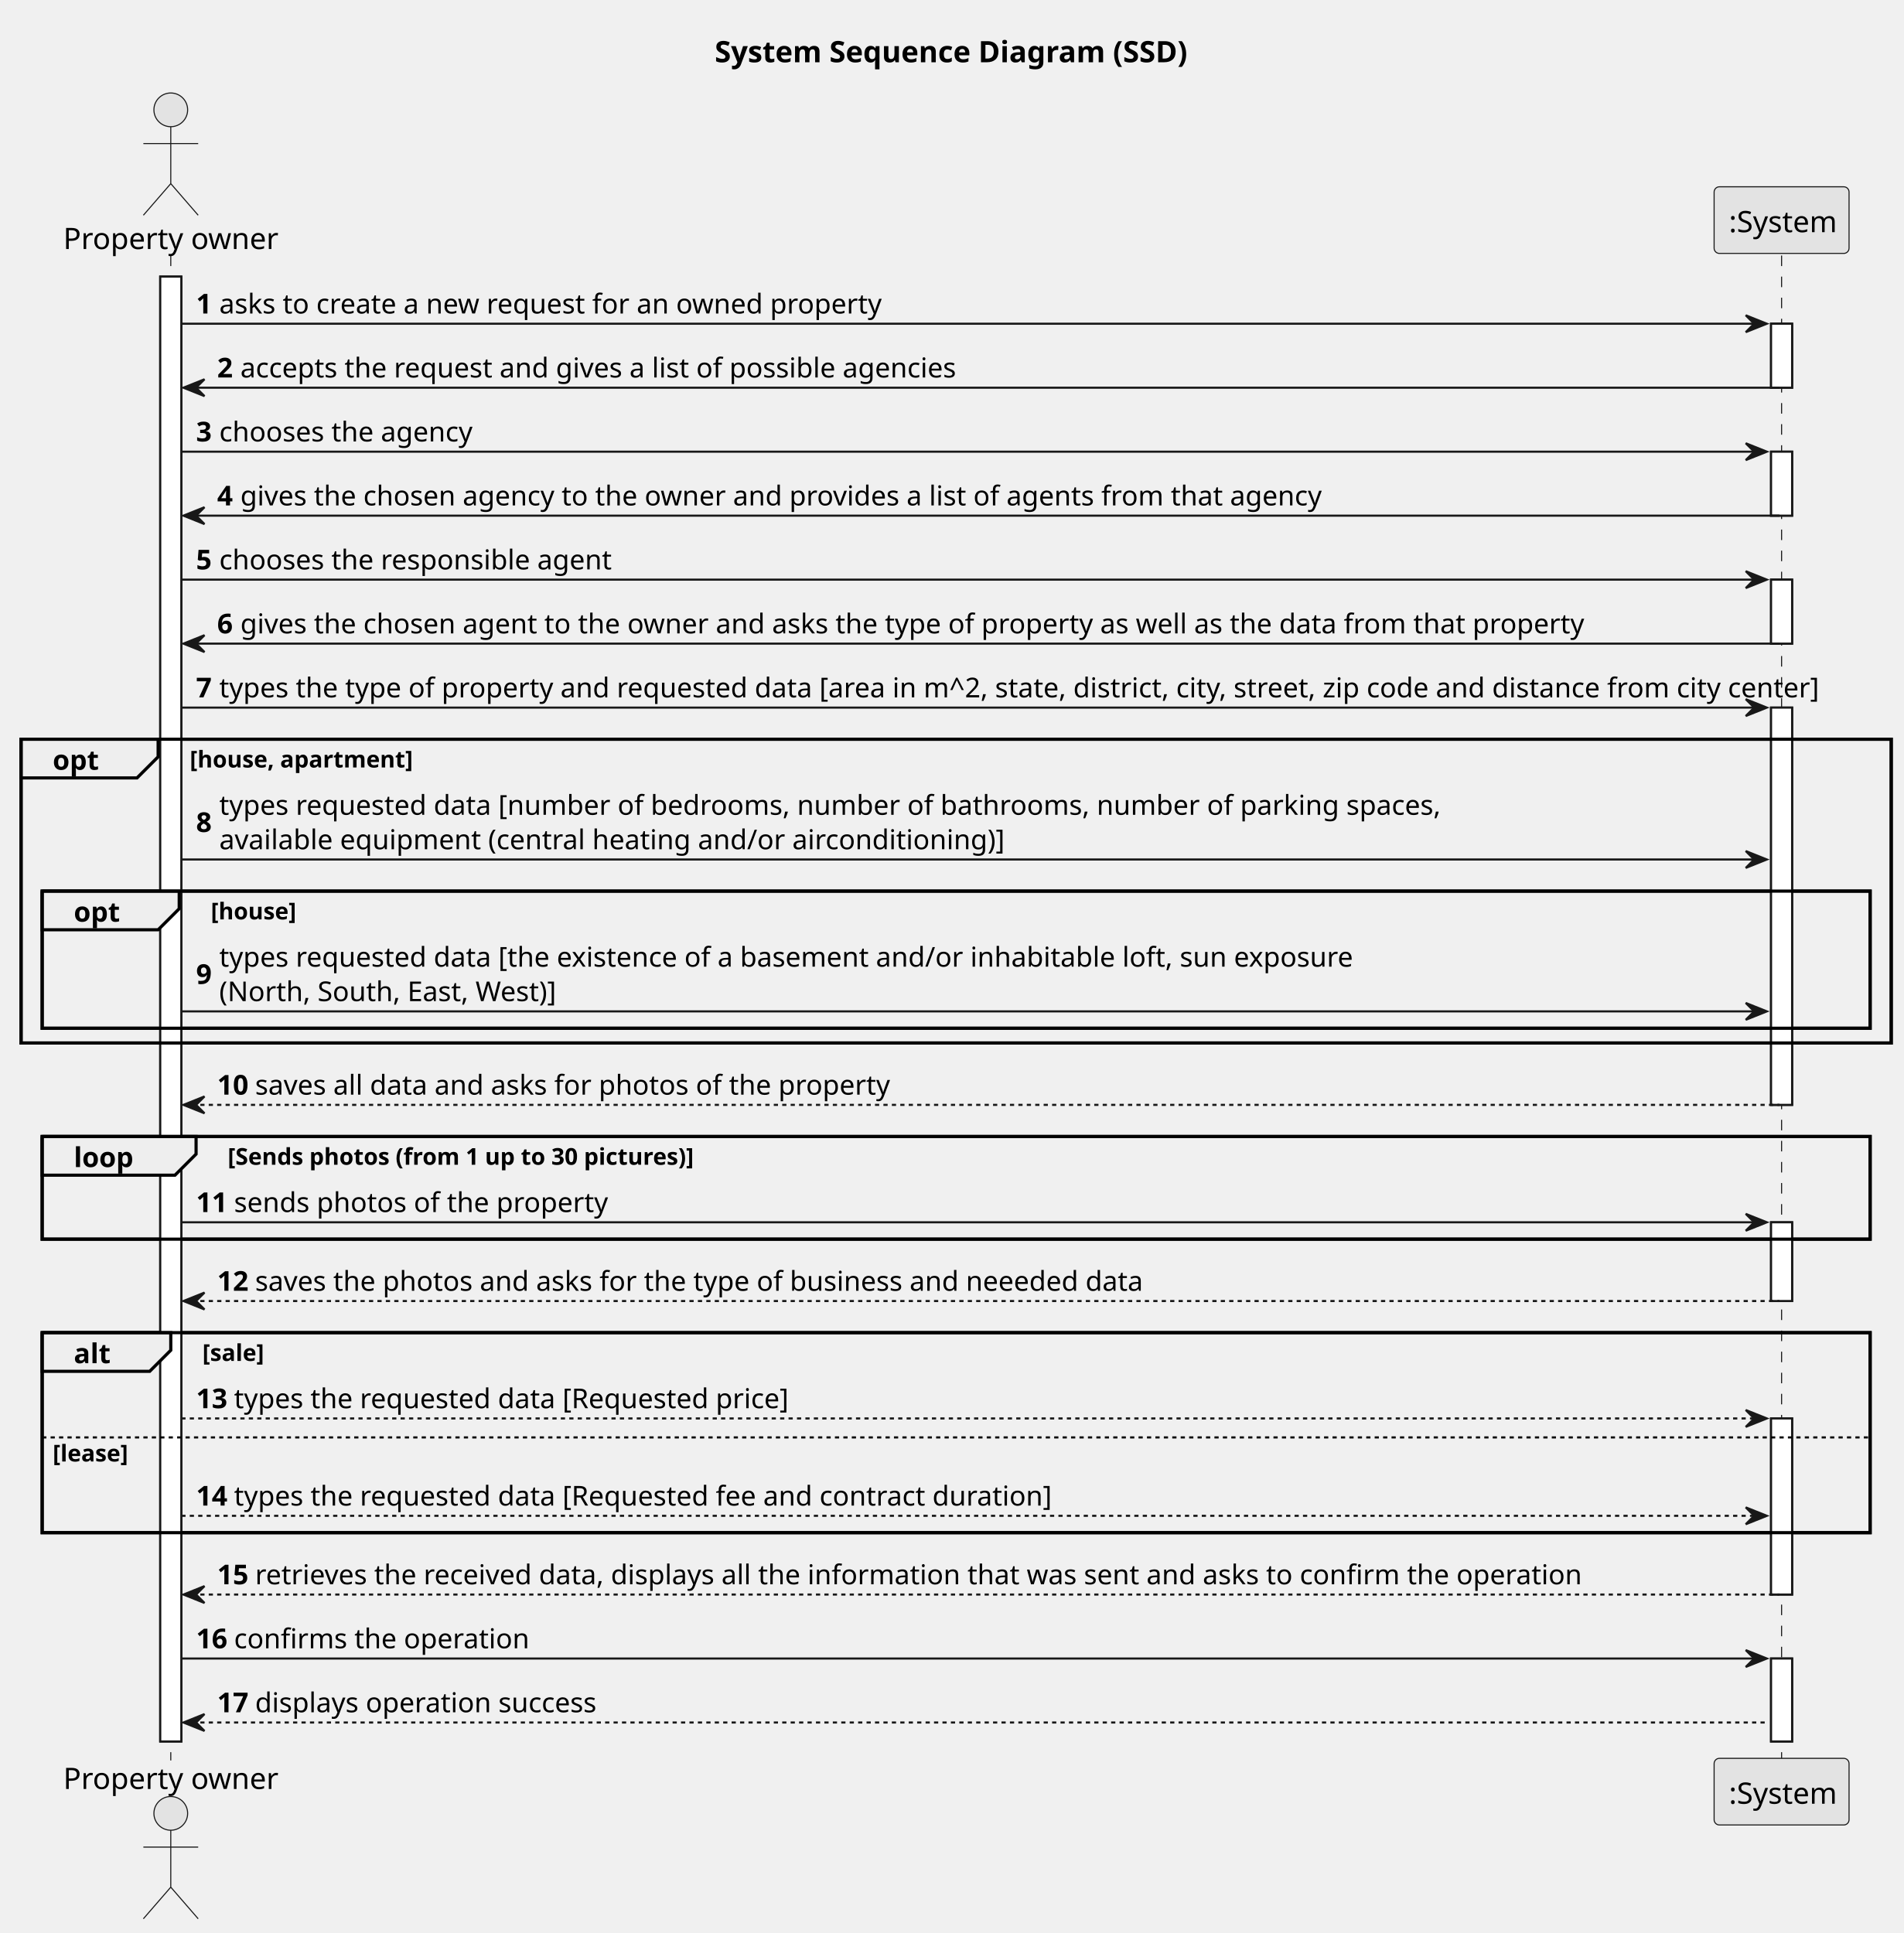
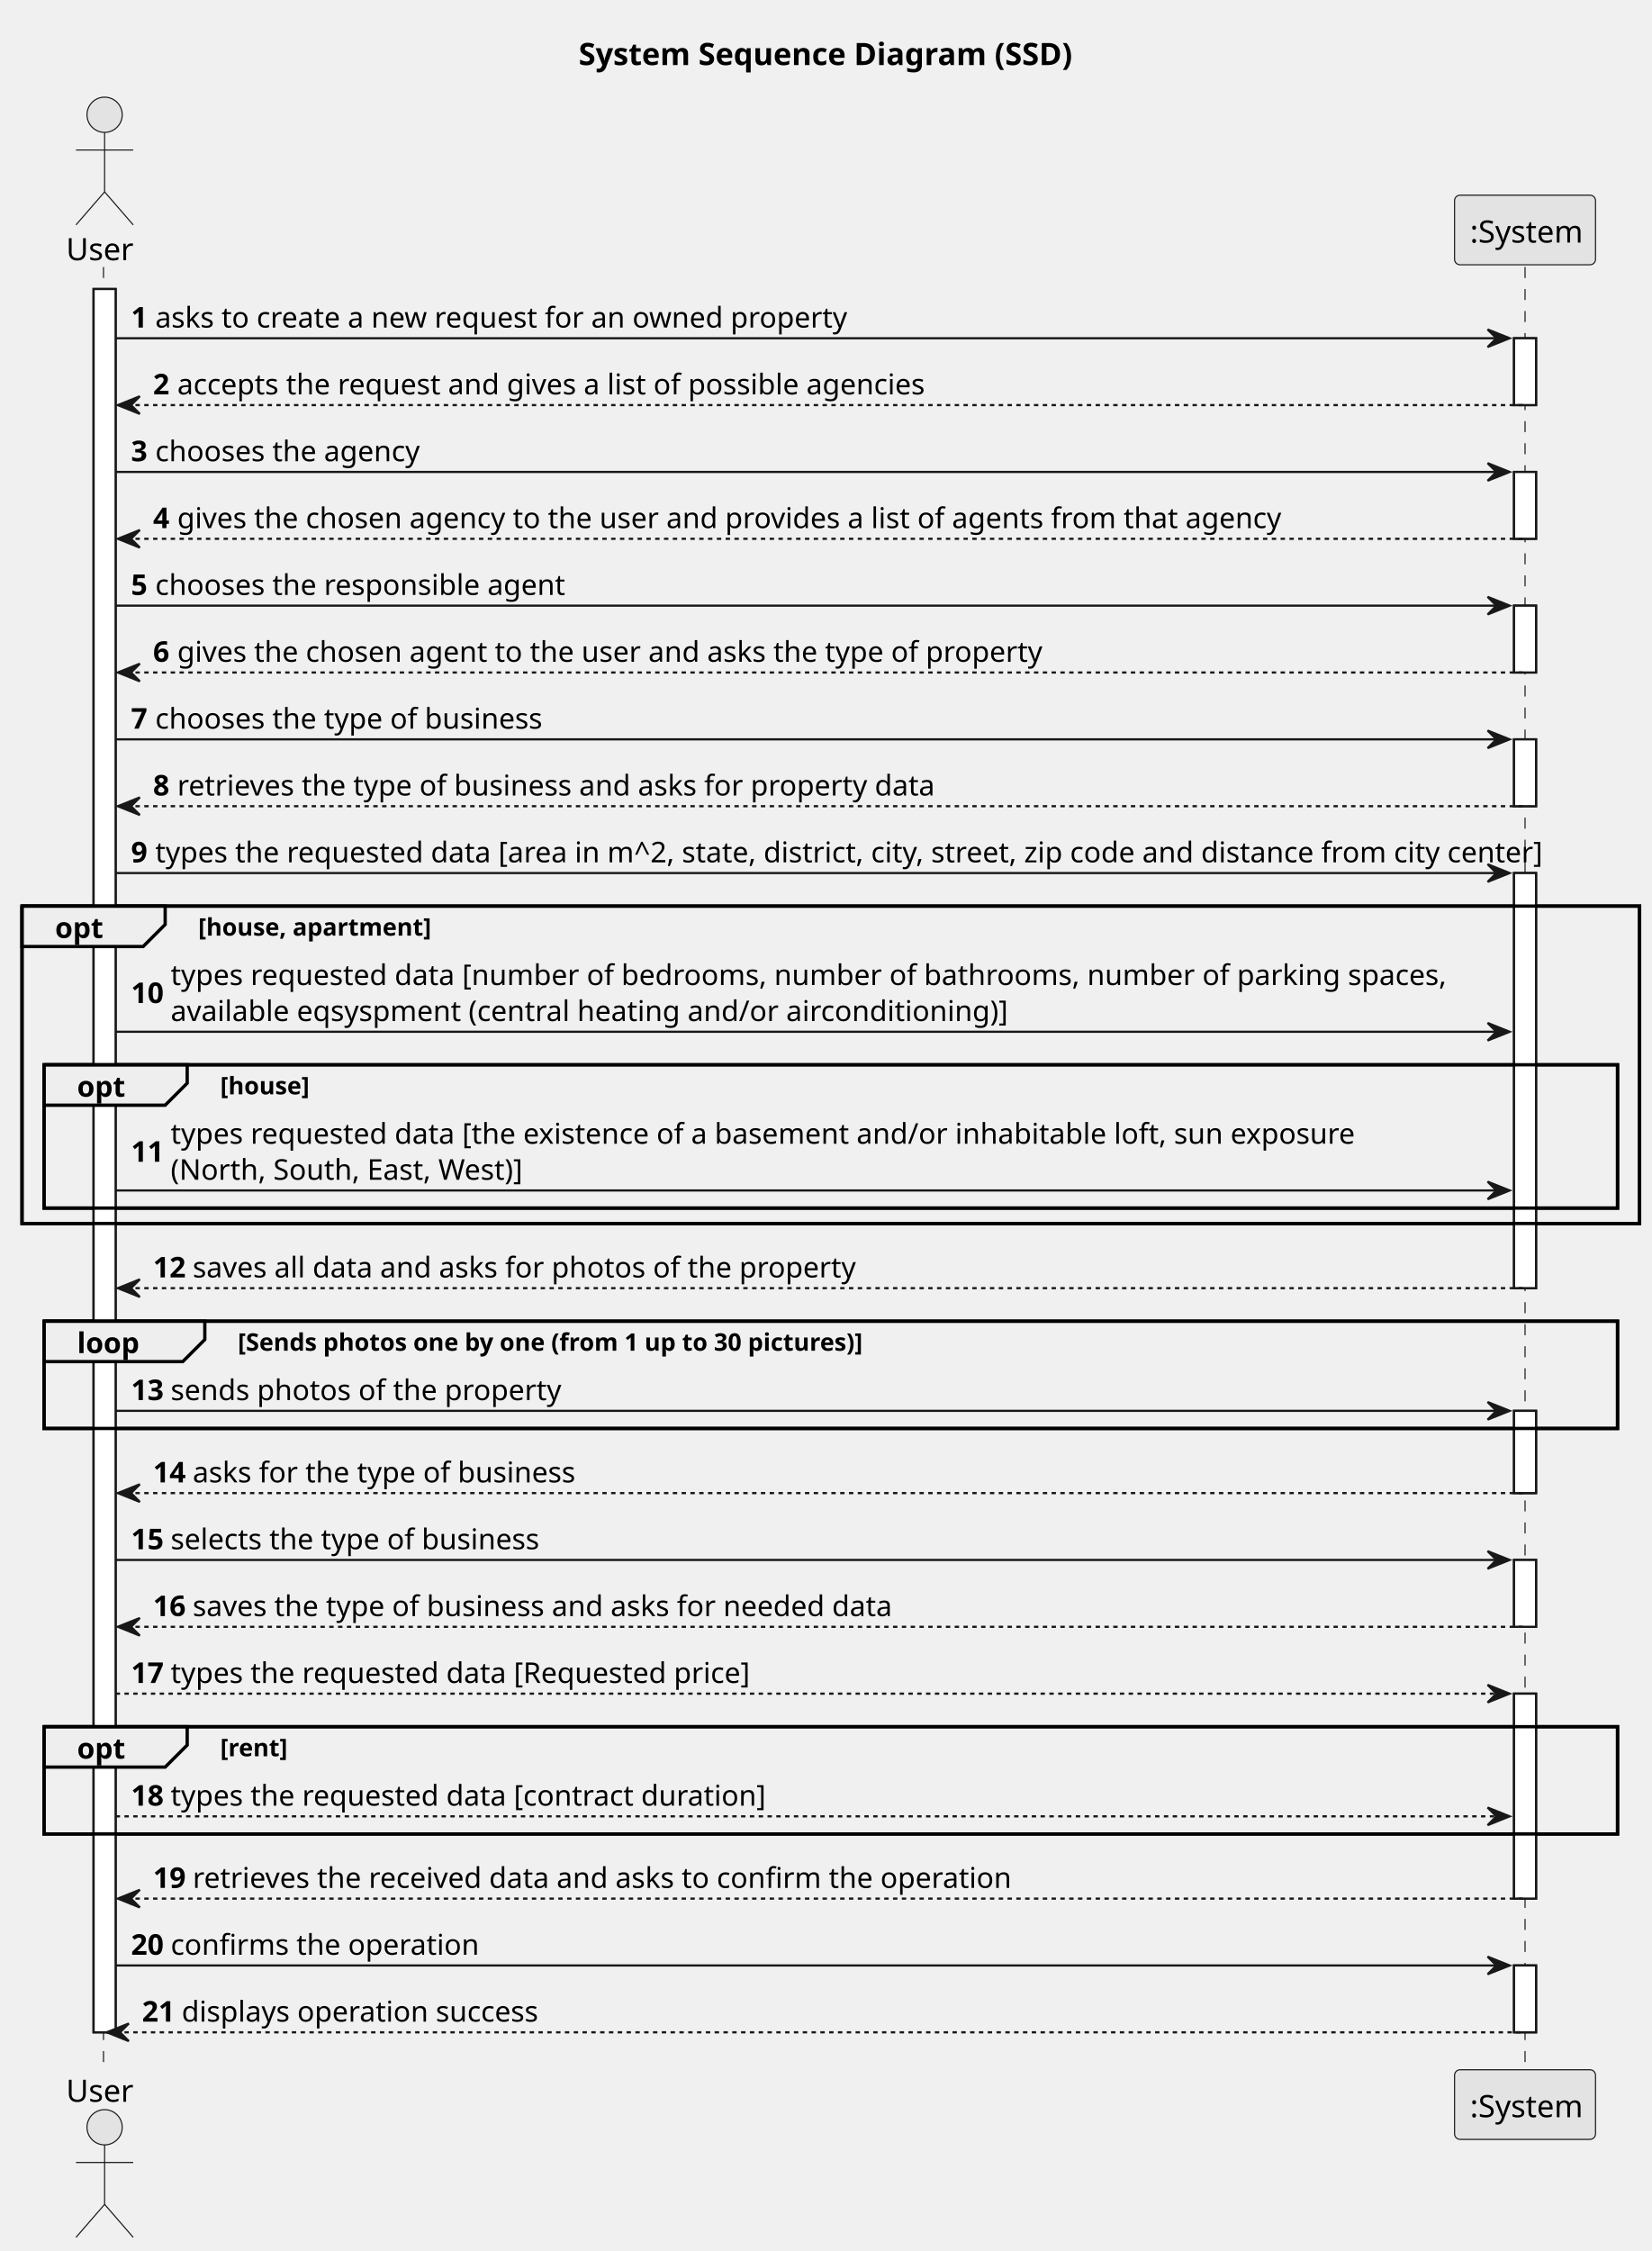
- <svg xmlns="http://www.w3.org/2000/svg" contentStyleType="text/css" height="917px" preserveAspectRatio="none" style="width:903px;height:917px;background:#FFFFFF;" version="1.1" viewBox="0 0 903 917" width="903px" zoomAndPan="magnify">
+ <svg xmlns="http://www.w3.org/2000/svg" contentStyleType="text/css" height="1022px" preserveAspectRatio="none" style="width:750px;height:1022px;background:#FFFFFF;" version="1.1" viewBox="0 0 750 1022" width="750px" zoomAndPan="magnify">
  <defs />
  <g>
-     <rect fill="none" height="27.609" id="_title" style="stroke:none;stroke-width:1.0;" width="238" x="334" y="10" />
-     <text fill="#000000" font-family="sans-serif" font-size="14" font-weight="bold" lengthAdjust="spacing" textLength="228" x="339" y="29.533">System Sequence Diagram (SSD)</text>
-     <rect fill="#FFFFFF" height="694.922" style="stroke:#181818;stroke-width:1.0;" width="10" x="76" y="131.219" />
-     <rect fill="#FFFFFF" height="30.352" style="stroke:#181818;stroke-width:1.0;" width="10" x="840" y="153.57" />
-     <rect fill="#FFFFFF" height="30.352" style="stroke:#181818;stroke-width:1.0;" width="10" x="840" y="214.273" />
-     <rect fill="#FFFFFF" height="30.352" style="stroke:#181818;stroke-width:1.0;" width="10" x="840" y="274.977" />
-     <rect fill="#FFFFFF" height="188.461" style="stroke:#181818;stroke-width:1.0;" width="10" x="840" y="335.68" />
-     <rect fill="#FFFFFF" height="37.352" style="stroke:#181818;stroke-width:1.0;" width="10" x="840" y="579.844" />
-     <rect fill="#FFFFFF" height="83.539" style="stroke:#181818;stroke-width:1.0;" width="10" x="840" y="672.898" />
-     <rect fill="#FFFFFF" height="39.352" style="stroke:#181818;stroke-width:1.0;" width="10" x="840" y="786.789" />
-     <rect fill="none" height="144.109" style="stroke:#000000;stroke-width:1.5;" width="887" x="10" y="350.68" />
-     <rect fill="none" height="65.055" style="stroke:#000000;stroke-width:1.5;" width="867" x="20" y="422.734" />
-     <rect fill="none" height="48.703" style="stroke:#000000;stroke-width:1.5;" width="867" x="20" y="539.141" />
-     <rect fill="none" height="94.891" style="stroke:#000000;stroke-width:1.5;" width="867" x="20" y="632.195" />
-     <line style="stroke:#181818;stroke-width:0.5;stroke-dasharray:5.0,5.0;" x1="81" x2="81" y1="121.219" y2="835.141" />
-     <line style="stroke:#181818;stroke-width:0.5;stroke-dasharray:5.0,5.0;" x1="845" x2="845" y1="121.219" y2="835.141" />
-     <text fill="#000000" font-family="sans-serif" font-size="14" lengthAdjust="spacing" textLength="96" x="30" y="118.143">Property owner</text>
-     <ellipse cx="81" cy="52.109" fill="#E3E3E3" rx="8" ry="8" style="stroke:#181818;stroke-width:0.5;" />
-     <path d="M81,60.109 L81,87.109 M68,68.109 L94,68.109 M81,87.109 L68,102.109 M81,87.109 L94,102.109 " fill="none" style="stroke:#181818;stroke-width:0.5;" />
-     <text fill="#000000" font-family="sans-serif" font-size="14" lengthAdjust="spacing" textLength="96" x="30" y="848.674">Property owner</text>
-     <ellipse cx="81" cy="860.25" fill="#E3E3E3" rx="8" ry="8" style="stroke:#181818;stroke-width:0.5;" />
-     <path d="M81,868.25 L81,895.25 M68,876.25 L94,876.25 M81,895.25 L68,910.25 M81,895.25 L94,910.25 " fill="none" style="stroke:#181818;stroke-width:0.5;" />
-     <rect fill="#E3E3E3" height="31.609" rx="2.5" ry="2.5" style="stroke:#181818;stroke-width:0.5;" width="64" x="813" y="88.609" />
-     <text fill="#000000" font-family="sans-serif" font-size="14" lengthAdjust="spacing" textLength="50" x="820" y="110.143">:System</text>
-     <rect fill="#E3E3E3" height="31.609" rx="2.5" ry="2.5" style="stroke:#181818;stroke-width:0.5;" width="64" x="813" y="834.141" />
-     <text fill="#000000" font-family="sans-serif" font-size="14" lengthAdjust="spacing" textLength="50" x="820" y="855.674">:System</text>
-     <rect fill="#FFFFFF" height="694.922" style="stroke:#181818;stroke-width:1.0;" width="10" x="76" y="131.219" />
-     <rect fill="#FFFFFF" height="30.352" style="stroke:#181818;stroke-width:1.0;" width="10" x="840" y="153.57" />
-     <rect fill="#FFFFFF" height="30.352" style="stroke:#181818;stroke-width:1.0;" width="10" x="840" y="214.273" />
-     <rect fill="#FFFFFF" height="30.352" style="stroke:#181818;stroke-width:1.0;" width="10" x="840" y="274.977" />
-     <rect fill="#FFFFFF" height="188.461" style="stroke:#181818;stroke-width:1.0;" width="10" x="840" y="335.68" />
-     <rect fill="#FFFFFF" height="37.352" style="stroke:#181818;stroke-width:1.0;" width="10" x="840" y="579.844" />
-     <rect fill="#FFFFFF" height="83.539" style="stroke:#181818;stroke-width:1.0;" width="10" x="840" y="672.898" />
-     <rect fill="#FFFFFF" height="39.352" style="stroke:#181818;stroke-width:1.0;" width="10" x="840" y="786.789" />
-     <polygon fill="#181818" points="828,149.57,838,153.57,828,157.57,832,153.57" style="stroke:#181818;stroke-width:1.0;" />
-     <line style="stroke:#181818;stroke-width:1.0;" x1="86" x2="834" y1="153.57" y2="153.57" />
-     <text fill="#000000" font-family="sans-serif" font-size="13" font-weight="bold" lengthAdjust="spacing" textLength="7" x="93" y="148.714">1</text>
-     <text fill="#000000" font-family="sans-serif" font-size="13" lengthAdjust="spacing" textLength="296" x="104" y="148.714">asks to create a new request for an owned property</text>
-     <polygon fill="#181818" points="97,179.922,87,183.922,97,187.922,93,183.922" style="stroke:#181818;stroke-width:1.0;" />
-     <line style="stroke:#181818;stroke-width:1.0;" x1="91" x2="844" y1="183.922" y2="183.922" />
-     <text fill="#000000" font-family="sans-serif" font-size="13" font-weight="bold" lengthAdjust="spacing" textLength="7" x="103" y="179.065">2</text>
-     <text fill="#000000" font-family="sans-serif" font-size="13" lengthAdjust="spacing" textLength="327" x="114" y="179.065">accepts the request and gives a list of possible agencies</text>
-     <polygon fill="#181818" points="828,210.273,838,214.273,828,218.273,832,214.273" style="stroke:#181818;stroke-width:1.0;" />
-     <line style="stroke:#181818;stroke-width:1.0;" x1="86" x2="834" y1="214.273" y2="214.273" />
-     <text fill="#000000" font-family="sans-serif" font-size="13" font-weight="bold" lengthAdjust="spacing" textLength="7" x="93" y="209.417">3</text>
-     <text fill="#000000" font-family="sans-serif" font-size="13" lengthAdjust="spacing" textLength="117" x="104" y="209.417">chooses the agency</text>
-     <polygon fill="#181818" points="97,240.625,87,244.625,97,248.625,93,244.625" style="stroke:#181818;stroke-width:1.0;" />
-     <line style="stroke:#181818;stroke-width:1.0;" x1="91" x2="844" y1="244.625" y2="244.625" />
-     <text fill="#000000" font-family="sans-serif" font-size="13" font-weight="bold" lengthAdjust="spacing" textLength="7" x="103" y="239.769">4</text>
-     <text fill="#000000" font-family="sans-serif" font-size="13" lengthAdjust="spacing" textLength="484" x="114" y="239.769">gives the chosen agency to the owner and provides a list of agents from that agency</text>
-     <polygon fill="#181818" points="828,270.977,838,274.977,828,278.977,832,274.977" style="stroke:#181818;stroke-width:1.0;" />
-     <line style="stroke:#181818;stroke-width:1.0;" x1="86" x2="834" y1="274.977" y2="274.977" />
-     <text fill="#000000" font-family="sans-serif" font-size="13" font-weight="bold" lengthAdjust="spacing" textLength="7" x="93" y="270.12">5</text>
-     <text fill="#000000" font-family="sans-serif" font-size="13" lengthAdjust="spacing" textLength="177" x="104" y="270.12">chooses the responsible agent</text>
-     <polygon fill="#181818" points="97,301.328,87,305.328,97,309.328,93,305.328" style="stroke:#181818;stroke-width:1.0;" />
-     <line style="stroke:#181818;stroke-width:1.0;" x1="91" x2="844" y1="305.328" y2="305.328" />
-     <text fill="#000000" font-family="sans-serif" font-size="13" font-weight="bold" lengthAdjust="spacing" textLength="7" x="103" y="300.472">6</text>
-     <text fill="#000000" font-family="sans-serif" font-size="13" lengthAdjust="spacing" textLength="600" x="114" y="300.472">gives the chosen agent to the owner and asks the type of property as well as the data from that property</text>
-     <polygon fill="#181818" points="828,331.68,838,335.68,828,339.68,832,335.68" style="stroke:#181818;stroke-width:1.0;" />
-     <line style="stroke:#181818;stroke-width:1.0;" x1="86" x2="834" y1="335.68" y2="335.68" />
-     <text fill="#000000" font-family="sans-serif" font-size="13" font-weight="bold" lengthAdjust="spacing" textLength="7" x="93" y="330.823">7</text>
-     <text fill="#000000" font-family="sans-serif" font-size="13" lengthAdjust="spacing" textLength="724" x="104" y="330.823">types the type of property and requested data [area in m^2, state, district, city, street, zip code and distance from city center]</text>
-     <path d="M10,350.68 L75,350.68 L75,359.031 L65,369.031 L10,369.031 L10,350.68 " fill="#EEEEEE" style="stroke:#000000;stroke-width:1.5;" />
-     <rect fill="none" height="144.109" style="stroke:#000000;stroke-width:1.5;" width="887" x="10" y="350.68" />
-     <text fill="#000000" font-family="sans-serif" font-size="13" font-weight="bold" lengthAdjust="spacing" textLength="20" x="25" y="365.175">opt</text>
-     <text fill="#000000" font-family="sans-serif" font-size="11" font-weight="bold" lengthAdjust="spacing" textLength="106" x="90" y="364.099">[house, apartment]</text>
-     <polygon fill="#181818" points="828,403.734,838,407.734,828,411.734,832,407.734" style="stroke:#181818;stroke-width:1.0;" />
-     <line style="stroke:#181818;stroke-width:1.0;" x1="86" x2="834" y1="407.734" y2="407.734" />
-     <text fill="#000000" font-family="sans-serif" font-size="13" font-weight="bold" lengthAdjust="spacing" textLength="7" x="93" y="394.702">8</text>
-     <text fill="#000000" font-family="sans-serif" font-size="13" lengthAdjust="spacing" textLength="539" x="104" y="386.526">types requested data [number of bedrooms, number of bathrooms, number of parking spaces,</text>
-     <text fill="#000000" font-family="sans-serif" font-size="13" lengthAdjust="spacing" textLength="341" x="104" y="402.878">available equipment (central heating and/or airconditioning)]</text>
-     <path d="M20,422.734 L85,422.734 L85,431.086 L75,441.086 L20,441.086 L20,422.734 " fill="#EEEEEE" style="stroke:#000000;stroke-width:1.5;" />
-     <rect fill="none" height="65.055" style="stroke:#000000;stroke-width:1.5;" width="867" x="20" y="422.734" />
-     <text fill="#000000" font-family="sans-serif" font-size="13" font-weight="bold" lengthAdjust="spacing" textLength="20" x="35" y="437.229">opt</text>
-     <text fill="#000000" font-family="sans-serif" font-size="11" font-weight="bold" lengthAdjust="spacing" textLength="43" x="100" y="436.153">[house]</text>
-     <polygon fill="#181818" points="828,475.789,838,479.789,828,483.789,832,479.789" style="stroke:#181818;stroke-width:1.0;" />
-     <line style="stroke:#181818;stroke-width:1.0;" x1="86" x2="834" y1="479.789" y2="479.789" />
-     <text fill="#000000" font-family="sans-serif" font-size="13" font-weight="bold" lengthAdjust="spacing" textLength="7" x="93" y="466.757">9</text>
-     <text fill="#000000" font-family="sans-serif" font-size="13" lengthAdjust="spacing" textLength="507" x="104" y="458.581">types requested data [the existence of a basement and/or inhabitable loft, sun exposure</text>
-     <text fill="#000000" font-family="sans-serif" font-size="13" lengthAdjust="spacing" textLength="159" x="104" y="474.933">(North, South, East, West)]</text>
-     <polygon fill="#181818" points="97,520.141,87,524.141,97,528.141,93,524.141" style="stroke:#181818;stroke-width:1.0;" />
-     <line style="stroke:#181818;stroke-width:1.0;stroke-dasharray:2.0,2.0;" x1="91" x2="844" y1="524.141" y2="524.141" />
-     <text fill="#000000" font-family="sans-serif" font-size="13" font-weight="bold" lengthAdjust="spacing" textLength="14" x="103" y="519.284">10</text>
-     <text fill="#000000" font-family="sans-serif" font-size="13" lengthAdjust="spacing" textLength="284" x="121" y="519.284">saves all data and asks for photos of the property</text>
-     <path d="M20,539.141 L93,539.141 L93,547.492 L83,557.492 L20,557.492 L20,539.141 " fill="#EEEEEE" style="stroke:#000000;stroke-width:1.5;" />
-     <rect fill="none" height="48.703" style="stroke:#000000;stroke-width:1.5;" width="867" x="20" y="539.141" />
-     <text fill="#000000" font-family="sans-serif" font-size="13" font-weight="bold" lengthAdjust="spacing" textLength="28" x="35" y="553.636">loop</text>
-     <text fill="#000000" font-family="sans-serif" font-size="11" font-weight="bold" lengthAdjust="spacing" textLength="227" x="108" y="552.56">[Sends photos (from 1 up to 30 pictures)]</text>
-     <polygon fill="#181818" points="828,575.844,838,579.844,828,583.844,832,579.844" style="stroke:#181818;stroke-width:1.0;" />
-     <line style="stroke:#181818;stroke-width:1.0;" x1="86" x2="834" y1="579.844" y2="579.844" />
-     <text fill="#000000" font-family="sans-serif" font-size="13" font-weight="bold" lengthAdjust="spacing" textLength="14" x="93" y="574.987">11</text>
-     <text fill="#000000" font-family="sans-serif" font-size="13" lengthAdjust="spacing" textLength="165" x="111" y="574.987">sends photos of the property</text>
-     <polygon fill="#181818" points="97,613.195,87,617.195,97,621.195,93,617.195" style="stroke:#181818;stroke-width:1.0;" />
-     <line style="stroke:#181818;stroke-width:1.0;stroke-dasharray:2.0,2.0;" x1="91" x2="844" y1="617.195" y2="617.195" />
-     <text fill="#000000" font-family="sans-serif" font-size="13" font-weight="bold" lengthAdjust="spacing" textLength="14" x="103" y="612.339">12</text>
-     <text fill="#000000" font-family="sans-serif" font-size="13" lengthAdjust="spacing" textLength="401" x="121" y="612.339">saves the photos and asks for the type of business and neeeded data</text>
-     <path d="M20,632.195 L81,632.195 L81,640.547 L71,650.547 L20,650.547 L20,632.195 " fill="#EEEEEE" style="stroke:#000000;stroke-width:1.5;" />
-     <rect fill="none" height="94.891" style="stroke:#000000;stroke-width:1.5;" width="867" x="20" y="632.195" />
-     <text fill="#000000" font-family="sans-serif" font-size="13" font-weight="bold" lengthAdjust="spacing" textLength="16" x="35" y="646.69">alt</text>
-     <text fill="#000000" font-family="sans-serif" font-size="11" font-weight="bold" lengthAdjust="spacing" textLength="31" x="96" y="645.614">[sale]</text>
-     <polygon fill="#181818" points="828,668.898,838,672.898,828,676.898,832,672.898" style="stroke:#181818;stroke-width:1.0;" />
-     <line style="stroke:#181818;stroke-width:1.0;stroke-dasharray:2.0,2.0;" x1="86" x2="834" y1="672.898" y2="672.898" />
-     <text fill="#000000" font-family="sans-serif" font-size="13" font-weight="bold" lengthAdjust="spacing" textLength="14" x="93" y="668.042">13</text>
-     <text fill="#000000" font-family="sans-serif" font-size="13" lengthAdjust="spacing" textLength="250" x="111" y="668.042">types the requested data [Requested price]</text>
-     <line style="stroke:#000000;stroke-width:1.0;stroke-dasharray:2.0,2.0;" x1="20" x2="887" y1="681.898" y2="681.898" />
-     <text fill="#000000" font-family="sans-serif" font-size="11" font-weight="bold" lengthAdjust="spacing" textLength="38" x="25" y="693.317">[lease]</text>
-     <polygon fill="#181818" points="828,715.086,838,719.086,828,723.086,832,719.086" style="stroke:#181818;stroke-width:1.0;" />
-     <line style="stroke:#181818;stroke-width:1.0;stroke-dasharray:2.0,2.0;" x1="86" x2="834" y1="719.086" y2="719.086" />
-     <text fill="#000000" font-family="sans-serif" font-size="13" font-weight="bold" lengthAdjust="spacing" textLength="14" x="93" y="714.23">14</text>
-     <text fill="#000000" font-family="sans-serif" font-size="13" lengthAdjust="spacing" textLength="365" x="111" y="714.23">types the requested data [Requested fee and contract duration]</text>
-     <polygon fill="#181818" points="97,752.438,87,756.438,97,760.438,93,756.438" style="stroke:#181818;stroke-width:1.0;" />
-     <line style="stroke:#181818;stroke-width:1.0;stroke-dasharray:2.0,2.0;" x1="91" x2="844" y1="756.438" y2="756.438" />
-     <text fill="#000000" font-family="sans-serif" font-size="13" font-weight="bold" lengthAdjust="spacing" textLength="14" x="103" y="751.581">15</text>
-     <text fill="#000000" font-family="sans-serif" font-size="13" lengthAdjust="spacing" textLength="591" x="121" y="751.581">retrieves the received data, displays all the information that was sent and asks to confirm the operation</text>
-     <polygon fill="#181818" points="828,782.789,838,786.789,828,790.789,832,786.789" style="stroke:#181818;stroke-width:1.0;" />
-     <line style="stroke:#181818;stroke-width:1.0;" x1="86" x2="834" y1="786.789" y2="786.789" />
-     <text fill="#000000" font-family="sans-serif" font-size="13" font-weight="bold" lengthAdjust="spacing" textLength="14" x="93" y="781.933">16</text>
-     <text fill="#000000" font-family="sans-serif" font-size="13" lengthAdjust="spacing" textLength="128" x="111" y="781.933">confirms the operation</text>
-     <polygon fill="#181818" points="97,813.141,87,817.141,97,821.141,93,817.141" style="stroke:#181818;stroke-width:1.0;" />
-     <line style="stroke:#181818;stroke-width:1.0;stroke-dasharray:2.0,2.0;" x1="91" x2="839" y1="817.141" y2="817.141" />
-     <text fill="#000000" font-family="sans-serif" font-size="13" font-weight="bold" lengthAdjust="spacing" textLength="14" x="103" y="812.284">17</text>
-     <text fill="#000000" font-family="sans-serif" font-size="13" lengthAdjust="spacing" textLength="158" x="121" y="812.284">displays operation success</text>
+     <rect fill="none" height="27.609" id="_title" style="stroke:none;stroke-width:1.0;" width="238" x="257.75" y="10" />
+     <text fill="#000000" font-family="sans-serif" font-size="14" font-weight="bold" lengthAdjust="spacing" textLength="228" x="262.75" y="29.533">System Sequence Diagram (SSD)</text>
+     <rect fill="#FFFFFF" height="791.492" style="stroke:#181818;stroke-width:1.0;" width="10" x="42.5" y="131.219" />
+     <rect fill="#FFFFFF" height="30.352" style="stroke:#181818;stroke-width:1.0;" width="10" x="687.5" y="153.57" />
+     <rect fill="#FFFFFF" height="30.352" style="stroke:#181818;stroke-width:1.0;" width="10" x="687.5" y="214.273" />
+     <rect fill="#FFFFFF" height="30.352" style="stroke:#181818;stroke-width:1.0;" width="10" x="687.5" y="274.977" />
+     <rect fill="#FFFFFF" height="30.352" style="stroke:#181818;stroke-width:1.0;" width="10" x="687.5" y="335.68" />
+     <rect fill="#FFFFFF" height="188.461" style="stroke:#181818;stroke-width:1.0;" width="10" x="687.5" y="396.383" />
+     <rect fill="#FFFFFF" height="37.352" style="stroke:#181818;stroke-width:1.0;" width="10" x="687.5" y="640.547" />
+     <rect fill="#FFFFFF" height="30.352" style="stroke:#181818;stroke-width:1.0;" width="10" x="687.5" y="708.25" />
+     <rect fill="#FFFFFF" height="93.055" style="stroke:#181818;stroke-width:1.0;" width="10" x="687.5" y="768.953" />
+     <rect fill="#FFFFFF" height="30.352" style="stroke:#181818;stroke-width:1.0;" width="10" x="687.5" y="892.359" />
+     <rect fill="none" height="144.109" style="stroke:#000000;stroke-width:1.5;" width="734.5" x="10" y="411.383" />
+     <rect fill="none" height="65.055" style="stroke:#000000;stroke-width:1.5;" width="714.5" x="20" y="483.438" />
+     <rect fill="none" height="48.703" style="stroke:#000000;stroke-width:1.5;" width="714.5" x="20" y="599.844" />
+     <rect fill="none" height="48.703" style="stroke:#000000;stroke-width:1.5;" width="714.5" x="20" y="783.953" />
+     <line style="stroke:#181818;stroke-width:0.5;stroke-dasharray:5.0,5.0;" x1="47" x2="47" y1="121.219" y2="940.711" />
+     <line style="stroke:#181818;stroke-width:0.5;stroke-dasharray:5.0,5.0;" x1="692.5" x2="692.5" y1="121.219" y2="940.711" />
+     <text fill="#000000" font-family="sans-serif" font-size="14" lengthAdjust="spacing" textLength="29" x="30" y="118.143">User</text>
+     <ellipse cx="47.5" cy="52.109" fill="#E3E3E3" rx="8" ry="8" style="stroke:#181818;stroke-width:0.5;" />
+     <path d="M47.5,60.109 L47.5,87.109 M34.5,68.109 L60.5,68.109 M47.5,87.109 L34.5,102.109 M47.5,87.109 L60.5,102.109 " fill="none" style="stroke:#181818;stroke-width:0.5;" />
+     <text fill="#000000" font-family="sans-serif" font-size="14" lengthAdjust="spacing" textLength="29" x="30" y="954.244">User</text>
+     <ellipse cx="47.5" cy="965.82" fill="#E3E3E3" rx="8" ry="8" style="stroke:#181818;stroke-width:0.5;" />
+     <path d="M47.5,973.82 L47.5,1000.82 M34.5,981.82 L60.5,981.82 M47.5,1000.82 L34.5,1015.82 M47.5,1000.82 L60.5,1015.82 " fill="none" style="stroke:#181818;stroke-width:0.5;" />
+     <rect fill="#E3E3E3" height="31.609" rx="2.5" ry="2.5" style="stroke:#181818;stroke-width:0.5;" width="64" x="660.5" y="88.609" />
+     <text fill="#000000" font-family="sans-serif" font-size="14" lengthAdjust="spacing" textLength="50" x="667.5" y="110.143">:System</text>
+     <rect fill="#E3E3E3" height="31.609" rx="2.5" ry="2.5" style="stroke:#181818;stroke-width:0.5;" width="64" x="660.5" y="939.711" />
+     <text fill="#000000" font-family="sans-serif" font-size="14" lengthAdjust="spacing" textLength="50" x="667.5" y="961.244">:System</text>
+     <rect fill="#FFFFFF" height="791.492" style="stroke:#181818;stroke-width:1.0;" width="10" x="42.5" y="131.219" />
+     <rect fill="#FFFFFF" height="30.352" style="stroke:#181818;stroke-width:1.0;" width="10" x="687.5" y="153.57" />
+     <rect fill="#FFFFFF" height="30.352" style="stroke:#181818;stroke-width:1.0;" width="10" x="687.5" y="214.273" />
+     <rect fill="#FFFFFF" height="30.352" style="stroke:#181818;stroke-width:1.0;" width="10" x="687.5" y="274.977" />
+     <rect fill="#FFFFFF" height="30.352" style="stroke:#181818;stroke-width:1.0;" width="10" x="687.5" y="335.68" />
+     <rect fill="#FFFFFF" height="188.461" style="stroke:#181818;stroke-width:1.0;" width="10" x="687.5" y="396.383" />
+     <rect fill="#FFFFFF" height="37.352" style="stroke:#181818;stroke-width:1.0;" width="10" x="687.5" y="640.547" />
+     <rect fill="#FFFFFF" height="30.352" style="stroke:#181818;stroke-width:1.0;" width="10" x="687.5" y="708.25" />
+     <rect fill="#FFFFFF" height="93.055" style="stroke:#181818;stroke-width:1.0;" width="10" x="687.5" y="768.953" />
+     <rect fill="#FFFFFF" height="30.352" style="stroke:#181818;stroke-width:1.0;" width="10" x="687.5" y="892.359" />
+     <polygon fill="#181818" points="675.5,149.57,685.5,153.57,675.5,157.57,679.5,153.57" style="stroke:#181818;stroke-width:1.0;" />
+     <line style="stroke:#181818;stroke-width:1.0;" x1="52.5" x2="681.5" y1="153.57" y2="153.57" />
+     <text fill="#000000" font-family="sans-serif" font-size="13" font-weight="bold" lengthAdjust="spacing" textLength="7" x="59.5" y="148.714">1</text>
+     <text fill="#000000" font-family="sans-serif" font-size="13" lengthAdjust="spacing" textLength="296" x="70.5" y="148.714">asks to create a new request for an owned property</text>
+     <polygon fill="#181818" points="63.5,179.922,53.5,183.922,63.5,187.922,59.5,183.922" style="stroke:#181818;stroke-width:1.0;" />
+     <line style="stroke:#181818;stroke-width:1.0;stroke-dasharray:2.0,2.0;" x1="57.5" x2="691.5" y1="183.922" y2="183.922" />
+     <text fill="#000000" font-family="sans-serif" font-size="13" font-weight="bold" lengthAdjust="spacing" textLength="7" x="69.5" y="179.065">2</text>
+     <text fill="#000000" font-family="sans-serif" font-size="13" lengthAdjust="spacing" textLength="327" x="80.5" y="179.065">accepts the request and gives a list of possible agencies</text>
+     <polygon fill="#181818" points="675.5,210.273,685.5,214.273,675.5,218.273,679.5,214.273" style="stroke:#181818;stroke-width:1.0;" />
+     <line style="stroke:#181818;stroke-width:1.0;" x1="52.5" x2="681.5" y1="214.273" y2="214.273" />
+     <text fill="#000000" font-family="sans-serif" font-size="13" font-weight="bold" lengthAdjust="spacing" textLength="7" x="59.5" y="209.417">3</text>
+     <text fill="#000000" font-family="sans-serif" font-size="13" lengthAdjust="spacing" textLength="117" x="70.5" y="209.417">chooses the agency</text>
+     <polygon fill="#181818" points="63.5,240.625,53.5,244.625,63.5,248.625,59.5,244.625" style="stroke:#181818;stroke-width:1.0;" />
+     <line style="stroke:#181818;stroke-width:1.0;stroke-dasharray:2.0,2.0;" x1="57.5" x2="691.5" y1="244.625" y2="244.625" />
+     <text fill="#000000" font-family="sans-serif" font-size="13" font-weight="bold" lengthAdjust="spacing" textLength="7" x="69.5" y="239.769">4</text>
+     <text fill="#000000" font-family="sans-serif" font-size="13" lengthAdjust="spacing" textLength="475" x="80.5" y="239.769">gives the chosen agency to the user and provides a list of agents from that agency</text>
+     <polygon fill="#181818" points="675.5,270.977,685.5,274.977,675.5,278.977,679.5,274.977" style="stroke:#181818;stroke-width:1.0;" />
+     <line style="stroke:#181818;stroke-width:1.0;" x1="52.5" x2="681.5" y1="274.977" y2="274.977" />
+     <text fill="#000000" font-family="sans-serif" font-size="13" font-weight="bold" lengthAdjust="spacing" textLength="7" x="59.5" y="270.12">5</text>
+     <text fill="#000000" font-family="sans-serif" font-size="13" lengthAdjust="spacing" textLength="177" x="70.5" y="270.12">chooses the responsible agent</text>
+     <polygon fill="#181818" points="63.5,301.328,53.5,305.328,63.5,309.328,59.5,305.328" style="stroke:#181818;stroke-width:1.0;" />
+     <line style="stroke:#181818;stroke-width:1.0;stroke-dasharray:2.0,2.0;" x1="57.5" x2="691.5" y1="305.328" y2="305.328" />
+     <text fill="#000000" font-family="sans-serif" font-size="13" font-weight="bold" lengthAdjust="spacing" textLength="7" x="69.5" y="300.472">6</text>
+     <text fill="#000000" font-family="sans-serif" font-size="13" lengthAdjust="spacing" textLength="372" x="80.5" y="300.472">gives the chosen agent to the user and asks the type of property</text>
+     <polygon fill="#181818" points="675.5,331.68,685.5,335.68,675.5,339.68,679.5,335.68" style="stroke:#181818;stroke-width:1.0;" />
+     <line style="stroke:#181818;stroke-width:1.0;" x1="52.5" x2="681.5" y1="335.68" y2="335.68" />
+     <text fill="#000000" font-family="sans-serif" font-size="13" font-weight="bold" lengthAdjust="spacing" textLength="7" x="59.5" y="330.823">7</text>
+     <text fill="#000000" font-family="sans-serif" font-size="13" lengthAdjust="spacing" textLength="170" x="70.5" y="330.823">chooses the type of business</text>
+     <polygon fill="#181818" points="63.5,362.031,53.5,366.031,63.5,370.031,59.5,366.031" style="stroke:#181818;stroke-width:1.0;" />
+     <line style="stroke:#181818;stroke-width:1.0;stroke-dasharray:2.0,2.0;" x1="57.5" x2="691.5" y1="366.031" y2="366.031" />
+     <text fill="#000000" font-family="sans-serif" font-size="13" font-weight="bold" lengthAdjust="spacing" textLength="7" x="69.5" y="361.175">8</text>
+     <text fill="#000000" font-family="sans-serif" font-size="13" lengthAdjust="spacing" textLength="324" x="80.5" y="361.175">retrieves the type of business and asks for property data</text>
+     <polygon fill="#181818" points="675.5,392.383,685.5,396.383,675.5,400.383,679.5,396.383" style="stroke:#181818;stroke-width:1.0;" />
+     <line style="stroke:#181818;stroke-width:1.0;" x1="52.5" x2="681.5" y1="396.383" y2="396.383" />
+     <text fill="#000000" font-family="sans-serif" font-size="13" font-weight="bold" lengthAdjust="spacing" textLength="7" x="59.5" y="391.526">9</text>
+     <text fill="#000000" font-family="sans-serif" font-size="13" lengthAdjust="spacing" textLength="605" x="70.5" y="391.526">types the requested data [area in m^2, state, district, city, street, zip code and distance from city center]</text>
+     <path d="M10,411.383 L75,411.383 L75,419.734 L65,429.734 L10,429.734 L10,411.383 " fill="#EEEEEE" style="stroke:#000000;stroke-width:1.5;" />
+     <rect fill="none" height="144.109" style="stroke:#000000;stroke-width:1.5;" width="734.5" x="10" y="411.383" />
+     <text fill="#000000" font-family="sans-serif" font-size="13" font-weight="bold" lengthAdjust="spacing" textLength="20" x="25" y="425.878">opt</text>
+     <text fill="#000000" font-family="sans-serif" font-size="11" font-weight="bold" lengthAdjust="spacing" textLength="106" x="90" y="424.802">[house, apartment]</text>
+     <polygon fill="#181818" points="675.5,464.438,685.5,468.438,675.5,472.438,679.5,468.438" style="stroke:#181818;stroke-width:1.0;" />
+     <line style="stroke:#181818;stroke-width:1.0;" x1="52.5" x2="681.5" y1="468.438" y2="468.438" />
+     <text fill="#000000" font-family="sans-serif" font-size="13" font-weight="bold" lengthAdjust="spacing" textLength="14" x="59.5" y="455.405">10</text>
+     <text fill="#000000" font-family="sans-serif" font-size="13" lengthAdjust="spacing" textLength="539" x="77.5" y="447.229">types requested data [number of bedrooms, number of bathrooms, number of parking spaces,</text>
+     <text fill="#000000" font-family="sans-serif" font-size="13" lengthAdjust="spacing" textLength="352" x="77.5" y="463.581">available eqsyspment (central heating and/or airconditioning)]</text>
+     <path d="M20,483.438 L85,483.438 L85,491.789 L75,501.789 L20,501.789 L20,483.438 " fill="#EEEEEE" style="stroke:#000000;stroke-width:1.5;" />
+     <rect fill="none" height="65.055" style="stroke:#000000;stroke-width:1.5;" width="714.5" x="20" y="483.438" />
+     <text fill="#000000" font-family="sans-serif" font-size="13" font-weight="bold" lengthAdjust="spacing" textLength="20" x="35" y="497.933">opt</text>
+     <text fill="#000000" font-family="sans-serif" font-size="11" font-weight="bold" lengthAdjust="spacing" textLength="43" x="100" y="496.856">[house]</text>
+     <polygon fill="#181818" points="675.5,536.492,685.5,540.492,675.5,544.492,679.5,540.492" style="stroke:#181818;stroke-width:1.0;" />
+     <line style="stroke:#181818;stroke-width:1.0;" x1="52.5" x2="681.5" y1="540.492" y2="540.492" />
+     <text fill="#000000" font-family="sans-serif" font-size="13" font-weight="bold" lengthAdjust="spacing" textLength="14" x="59.5" y="527.46">11</text>
+     <text fill="#000000" font-family="sans-serif" font-size="13" lengthAdjust="spacing" textLength="507" x="77.5" y="519.284">types requested data [the existence of a basement and/or inhabitable loft, sun exposure</text>
+     <text fill="#000000" font-family="sans-serif" font-size="13" lengthAdjust="spacing" textLength="159" x="77.5" y="535.636">(North, South, East, West)]</text>
+     <polygon fill="#181818" points="63.5,580.844,53.5,584.844,63.5,588.844,59.5,584.844" style="stroke:#181818;stroke-width:1.0;" />
+     <line style="stroke:#181818;stroke-width:1.0;stroke-dasharray:2.0,2.0;" x1="57.5" x2="691.5" y1="584.844" y2="584.844" />
+     <text fill="#000000" font-family="sans-serif" font-size="13" font-weight="bold" lengthAdjust="spacing" textLength="14" x="69.5" y="579.987">12</text>
+     <text fill="#000000" font-family="sans-serif" font-size="13" lengthAdjust="spacing" textLength="284" x="87.5" y="579.987">saves all data and asks for photos of the property</text>
+     <path d="M20,599.844 L93,599.844 L93,608.195 L83,618.195 L20,618.195 L20,599.844 " fill="#EEEEEE" style="stroke:#000000;stroke-width:1.5;" />
+     <rect fill="none" height="48.703" style="stroke:#000000;stroke-width:1.5;" width="714.5" x="20" y="599.844" />
+     <text fill="#000000" font-family="sans-serif" font-size="13" font-weight="bold" lengthAdjust="spacing" textLength="28" x="35" y="614.339">loop</text>
+     <text fill="#000000" font-family="sans-serif" font-size="11" font-weight="bold" lengthAdjust="spacing" textLength="291" x="108" y="613.263">[Sends photos one by one (from 1 up to 30 pictures)]</text>
+     <polygon fill="#181818" points="675.5,636.547,685.5,640.547,675.5,644.547,679.5,640.547" style="stroke:#181818;stroke-width:1.0;" />
+     <line style="stroke:#181818;stroke-width:1.0;" x1="52.5" x2="681.5" y1="640.547" y2="640.547" />
+     <text fill="#000000" font-family="sans-serif" font-size="13" font-weight="bold" lengthAdjust="spacing" textLength="14" x="59.5" y="635.69">13</text>
+     <text fill="#000000" font-family="sans-serif" font-size="13" lengthAdjust="spacing" textLength="165" x="77.5" y="635.69">sends photos of the property</text>
+     <polygon fill="#181818" points="63.5,673.898,53.5,677.898,63.5,681.898,59.5,677.898" style="stroke:#181818;stroke-width:1.0;" />
+     <line style="stroke:#181818;stroke-width:1.0;stroke-dasharray:2.0,2.0;" x1="57.5" x2="691.5" y1="677.898" y2="677.898" />
+     <text fill="#000000" font-family="sans-serif" font-size="13" font-weight="bold" lengthAdjust="spacing" textLength="14" x="69.5" y="673.042">14</text>
+     <text fill="#000000" font-family="sans-serif" font-size="13" lengthAdjust="spacing" textLength="167" x="87.5" y="673.042">asks for the type of business</text>
+     <polygon fill="#181818" points="675.5,704.25,685.5,708.25,675.5,712.25,679.5,708.25" style="stroke:#181818;stroke-width:1.0;" />
+     <line style="stroke:#181818;stroke-width:1.0;" x1="52.5" x2="681.5" y1="708.25" y2="708.25" />
+     <text fill="#000000" font-family="sans-serif" font-size="13" font-weight="bold" lengthAdjust="spacing" textLength="14" x="59.5" y="703.394">15</text>
+     <text fill="#000000" font-family="sans-serif" font-size="13" lengthAdjust="spacing" textLength="163" x="77.5" y="703.394">selects the type of business</text>
+     <polygon fill="#181818" points="63.5,734.602,53.5,738.602,63.5,742.602,59.5,738.602" style="stroke:#181818;stroke-width:1.0;" />
+     <line style="stroke:#181818;stroke-width:1.0;stroke-dasharray:2.0,2.0;" x1="57.5" x2="691.5" y1="738.602" y2="738.602" />
+     <text fill="#000000" font-family="sans-serif" font-size="13" font-weight="bold" lengthAdjust="spacing" textLength="14" x="69.5" y="733.745">16</text>
+     <text fill="#000000" font-family="sans-serif" font-size="13" lengthAdjust="spacing" textLength="304" x="87.5" y="733.745">saves the type of business and asks for needed data</text>
+     <polygon fill="#181818" points="675.5,764.953,685.5,768.953,675.5,772.953,679.5,768.953" style="stroke:#181818;stroke-width:1.0;" />
+     <line style="stroke:#181818;stroke-width:1.0;stroke-dasharray:2.0,2.0;" x1="52.5" x2="681.5" y1="768.953" y2="768.953" />
+     <text fill="#000000" font-family="sans-serif" font-size="13" font-weight="bold" lengthAdjust="spacing" textLength="14" x="59.5" y="764.097">17</text>
+     <text fill="#000000" font-family="sans-serif" font-size="13" lengthAdjust="spacing" textLength="250" x="77.5" y="764.097">types the requested data [Requested price]</text>
+     <path d="M20,783.953 L85,783.953 L85,792.305 L75,802.305 L20,802.305 L20,783.953 " fill="#EEEEEE" style="stroke:#000000;stroke-width:1.5;" />
+     <rect fill="none" height="48.703" style="stroke:#000000;stroke-width:1.5;" width="714.5" x="20" y="783.953" />
+     <text fill="#000000" font-family="sans-serif" font-size="13" font-weight="bold" lengthAdjust="spacing" textLength="20" x="35" y="798.448">opt</text>
+     <text fill="#000000" font-family="sans-serif" font-size="11" font-weight="bold" lengthAdjust="spacing" textLength="31" x="100" y="797.372">[rent]</text>
+     <polygon fill="#181818" points="675.5,820.656,685.5,824.656,675.5,828.656,679.5,824.656" style="stroke:#181818;stroke-width:1.0;" />
+     <line style="stroke:#181818;stroke-width:1.0;stroke-dasharray:2.0,2.0;" x1="52.5" x2="681.5" y1="824.656" y2="824.656" />
+     <text fill="#000000" font-family="sans-serif" font-size="13" font-weight="bold" lengthAdjust="spacing" textLength="14" x="59.5" y="819.8">18</text>
+     <text fill="#000000" font-family="sans-serif" font-size="13" lengthAdjust="spacing" textLength="253" x="77.5" y="819.8">types the requested data [contract duration]</text>
+     <polygon fill="#181818" points="63.5,858.008,53.5,862.008,63.5,866.008,59.5,862.008" style="stroke:#181818;stroke-width:1.0;" />
+     <line style="stroke:#181818;stroke-width:1.0;stroke-dasharray:2.0,2.0;" x1="57.5" x2="691.5" y1="862.008" y2="862.008" />
+     <text fill="#000000" font-family="sans-serif" font-size="13" font-weight="bold" lengthAdjust="spacing" textLength="14" x="69.5" y="857.151">19</text>
+     <text fill="#000000" font-family="sans-serif" font-size="13" lengthAdjust="spacing" textLength="347" x="87.5" y="857.151">retrieves the received data and asks to confirm the operation</text>
+     <polygon fill="#181818" points="675.5,888.359,685.5,892.359,675.5,896.359,679.5,892.359" style="stroke:#181818;stroke-width:1.0;" />
+     <line style="stroke:#181818;stroke-width:1.0;" x1="52.5" x2="681.5" y1="892.359" y2="892.359" />
+     <text fill="#000000" font-family="sans-serif" font-size="13" font-weight="bold" lengthAdjust="spacing" textLength="14" x="59.5" y="887.503">20</text>
+     <text fill="#000000" font-family="sans-serif" font-size="13" lengthAdjust="spacing" textLength="128" x="77.5" y="887.503">confirms the operation</text>
+     <polygon fill="#181818" points="58.5,918.711,48.5,922.711,58.5,926.711,54.5,922.711" style="stroke:#181818;stroke-width:1.0;" />
+     <line style="stroke:#181818;stroke-width:1.0;stroke-dasharray:2.0,2.0;" x1="52.5" x2="691.5" y1="922.711" y2="922.711" />
+     <text fill="#000000" font-family="sans-serif" font-size="13" font-weight="bold" lengthAdjust="spacing" textLength="14" x="64.5" y="917.855">21</text>
+     <text fill="#000000" font-family="sans-serif" font-size="13" lengthAdjust="spacing" textLength="158" x="82.5" y="917.855">displays operation success</text>
  </g>
</svg>
